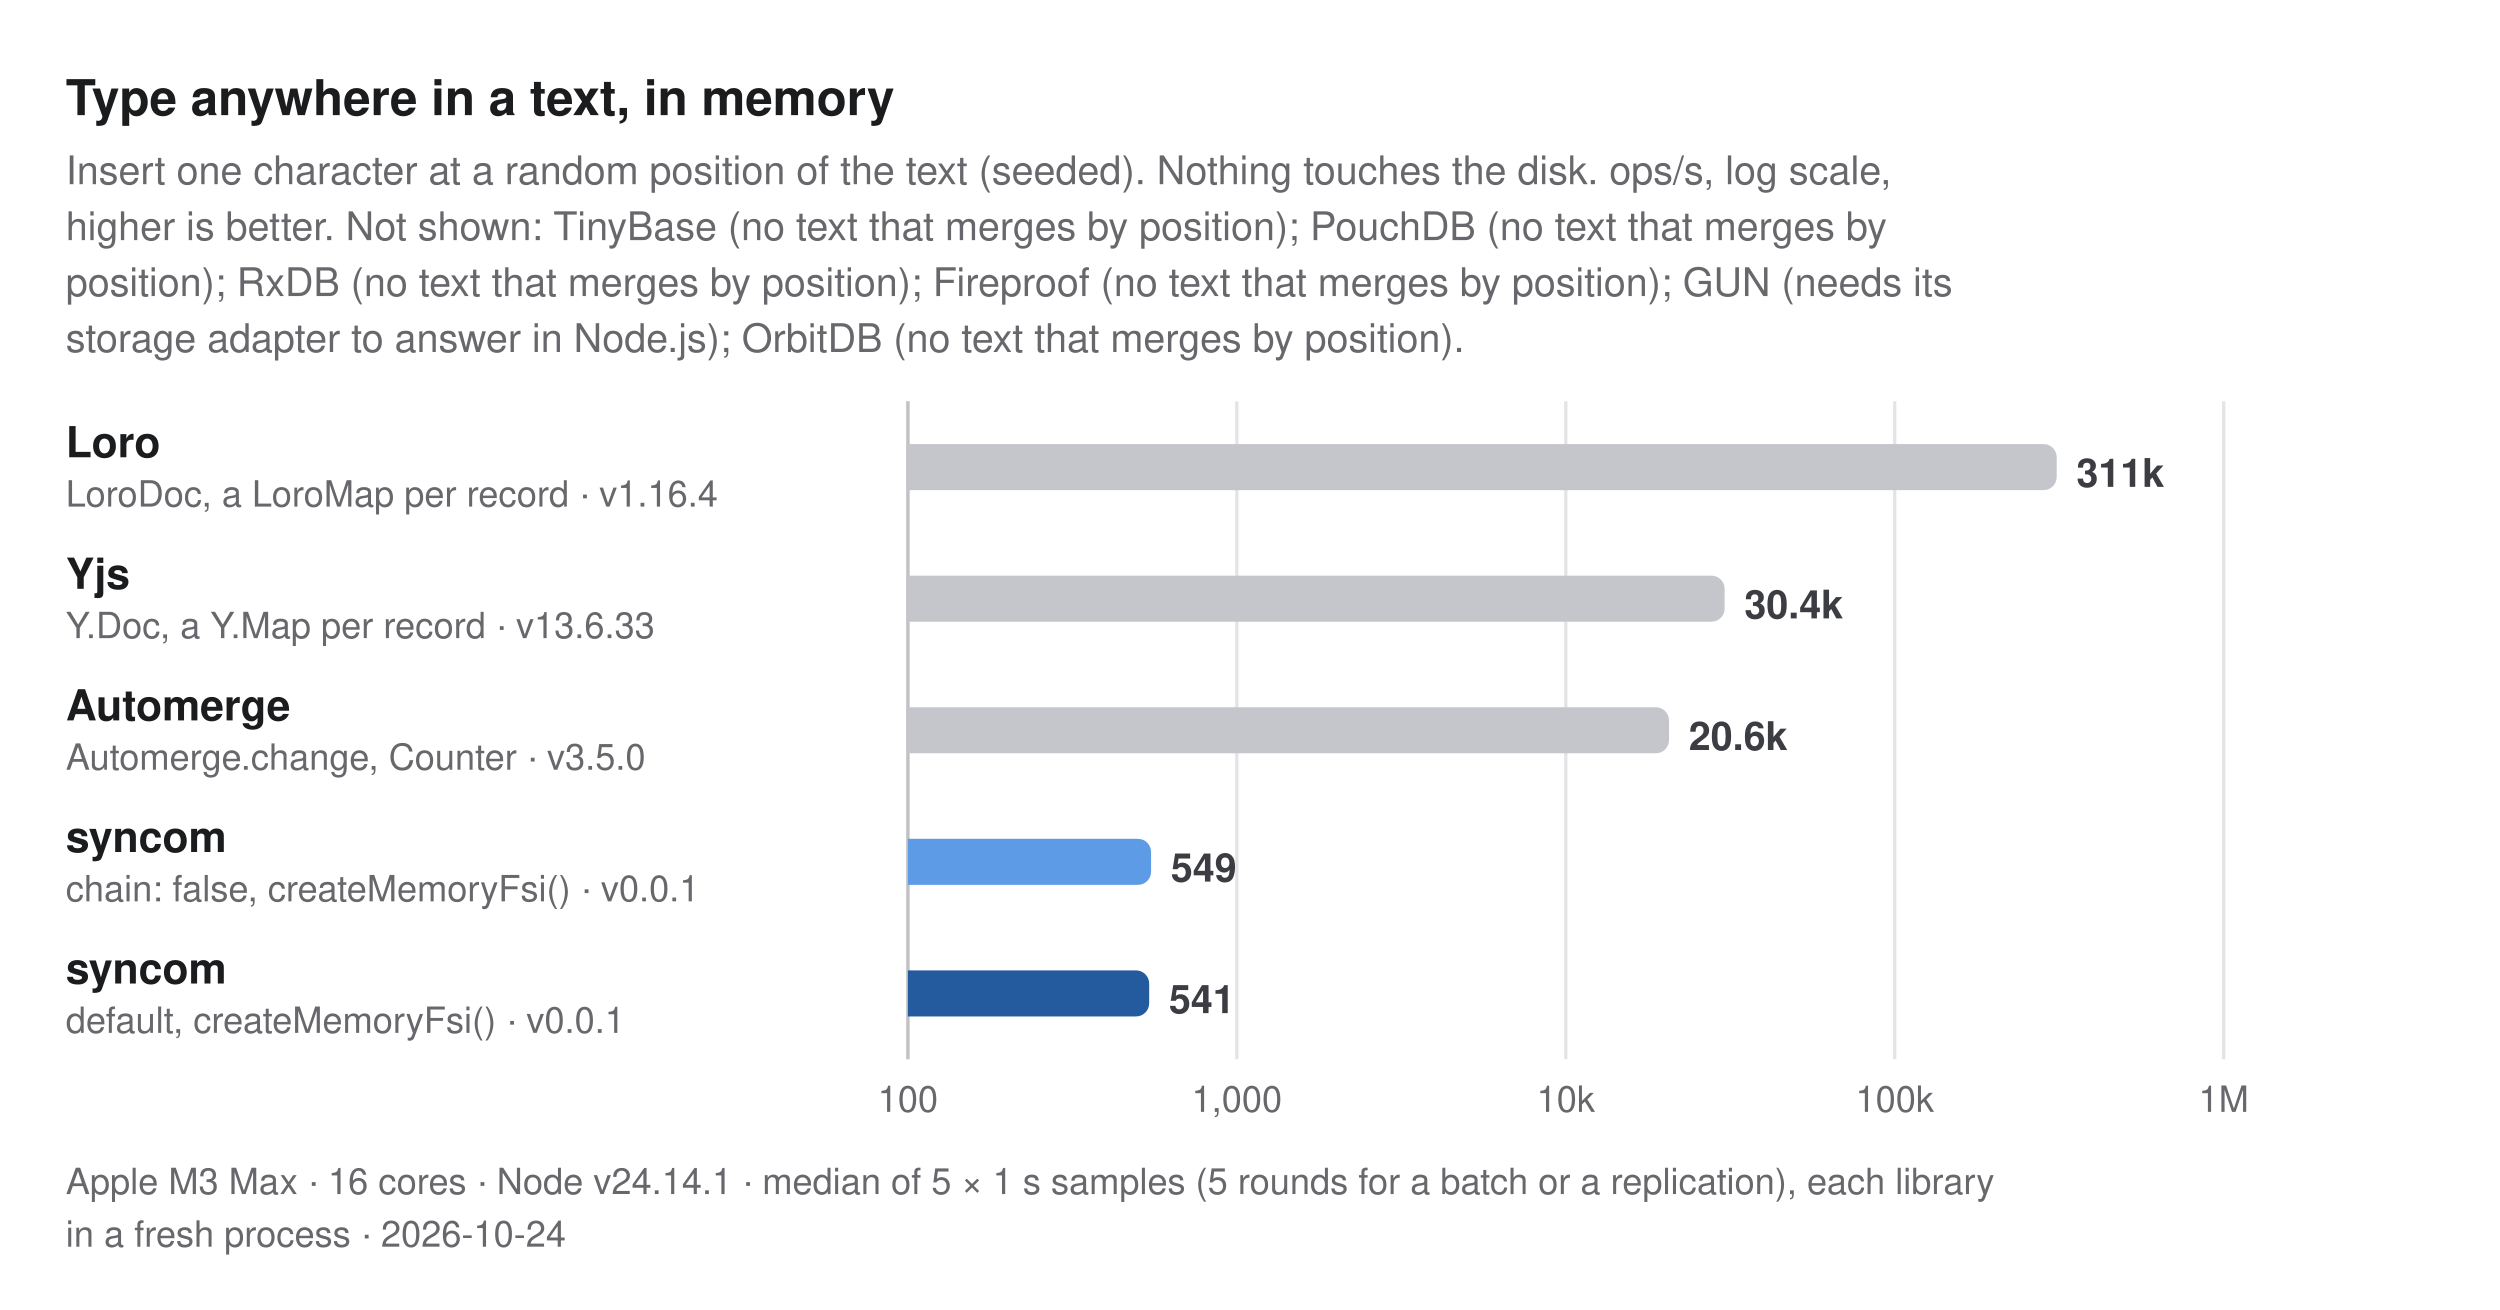
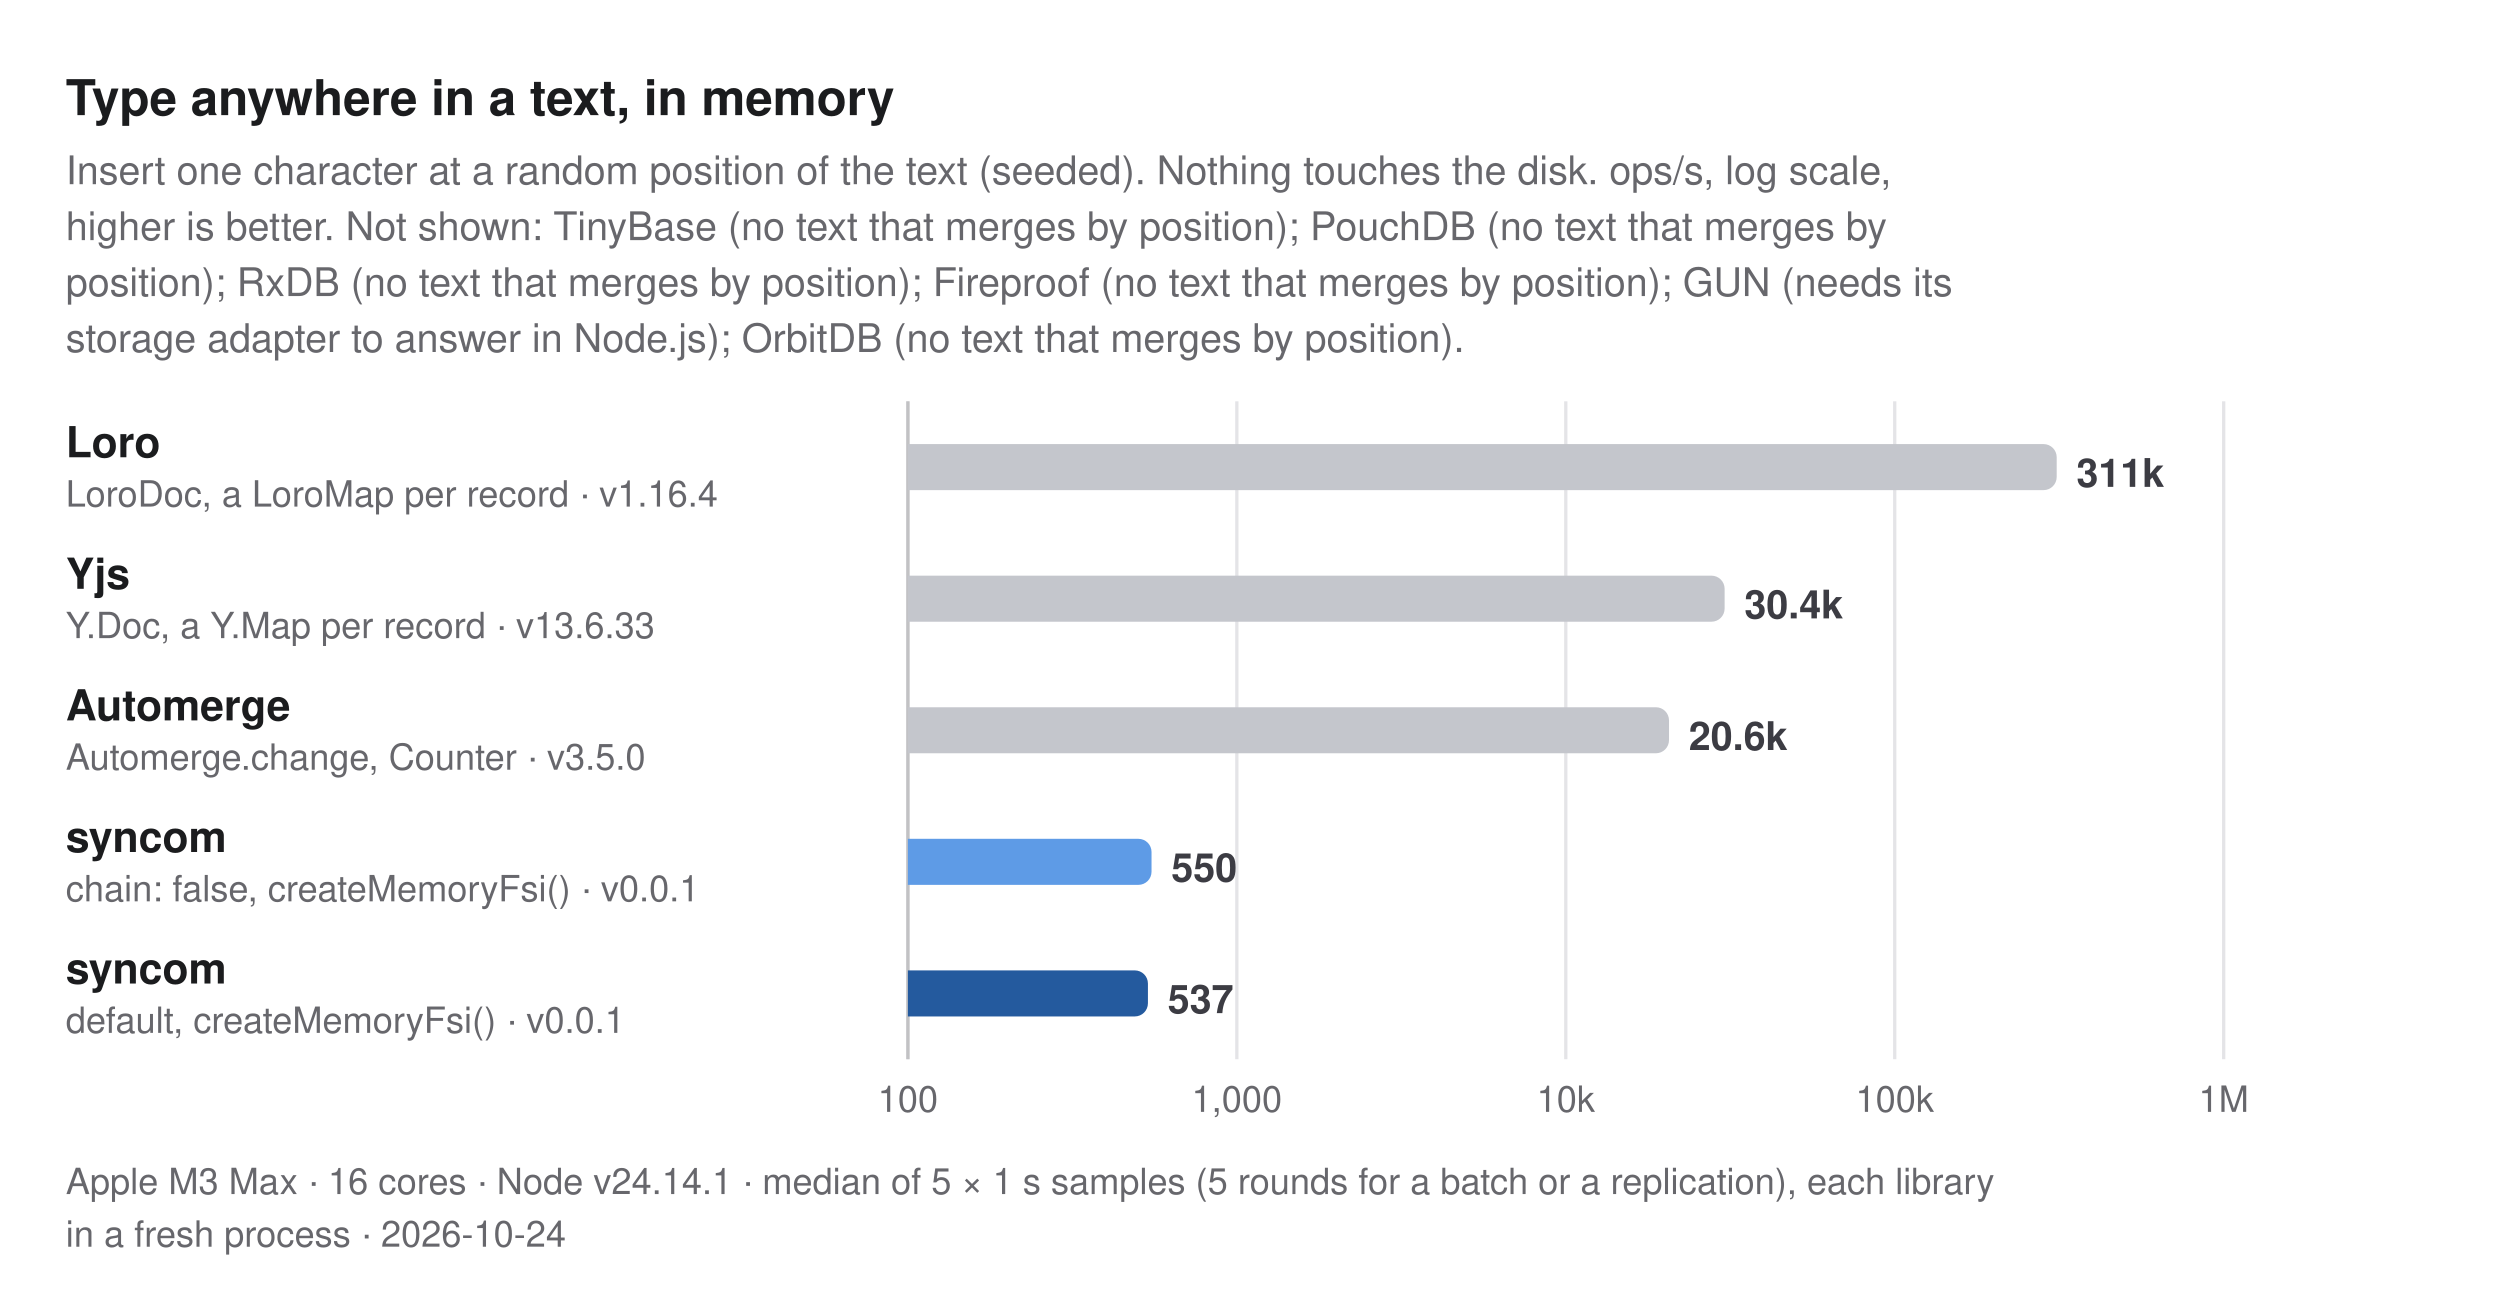
<svg xmlns="http://www.w3.org/2000/svg" width="760" height="398" viewBox="0 0 760 398" role="img" aria-label="Type anywhere in a text, in memory. Insert one character at a random position of the text (seeded). Nothing touches the disk. ops/s, log scale, higher is better. Not shown: TinyBase (no text that merges by position); PouchDB (no text that merges by position); RxDB (no text that merges by position); Fireproof (no text that merges by position); GUN (needs its storage adapter to answer in Node.js); OrbitDB (no text that merges by position).">
  <style>
  text { font-family: -apple-system, BlinkMacSystemFont, "Segoe UI", Helvetica, Arial, sans-serif; }
  .title { font-size: 15px; font-weight: 700; fill: #1b1c1e; }
  .subtitle, .caption { font-size: 12px; fill: #67676c; }
  .caption { font-size: 11px; }
  .group { font-size: 11px; font-weight: 600; letter-spacing: 0.06em; fill: #67676c; }
  .label { font-size: 13px; font-weight: 600; fill: #1b1c1e; }
  .label.primary, .label.secondary { font-weight: 700; }
  .sublabel { font-size: 11px; fill: #67676c; }
  .value { font-size: 12px; font-weight: 600; fill: #3c3c43; font-variant-numeric: tabular-nums; }
  .value.small { font-size: 10px; }
  .legend { font-size: 11px; fill: #3c3c43; }
  .tick { font-size: 11px; fill: #67676c; font-variant-numeric: tabular-nums; }
  .grid { stroke: #e4e4e7; stroke-width: 1; }
  .axis { stroke: #c2c2c4; stroke-width: 1; }
  .ref { stroke: #67676c; stroke-width: 1; stroke-dasharray: 3 3; }
  .bar { fill: #c4c6cc; }
  .bar.primary { fill: #245a9e; }
  .bar.secondary { fill: #5e9be6; }
  @media (prefers-color-scheme: dark) {
    .title, .label { fill: #dfdfd6; }
    .subtitle, .caption, .group, .sublabel, .tick { fill: #98989f; }
    .value, .legend { fill: #c2c2c4; }
    .grid { stroke: #2e2e32; }
    .axis { stroke: #48484c; }
    .ref { stroke: #98989f; }
    .bar { fill: #46474e; }
    .bar.primary { fill: #8dbcf2; }
    .bar.secondary { fill: #3d7bd0; }
  }
</style>
  <text class="title" x="20" y="35">Type anywhere in a text, in memory</text>
  <text class="subtitle" x="20" y="56">Insert one character at a random position of the text (seeded). Nothing touches the disk. ops/s, log scale,</text>
  <text class="subtitle" x="20" y="73">higher is better. Not shown: TinyBase (no text that merges by position); PouchDB (no text that merges by</text>
  <text class="subtitle" x="20" y="90">position); RxDB (no text that merges by position); Fireproof (no text that merges by position); GUN (needs its</text>
  <text class="subtitle" x="20" y="107">storage adapter to answer in Node.js); OrbitDB (no text that merges by position).</text>
  <line class="grid" x1="276" y1="122" x2="276" y2="322" />
  <text class="tick" x="276" y="338" text-anchor="middle">100</text>
  <line class="grid" x1="376" y1="122" x2="376" y2="322" />
  <text class="tick" x="376" y="338" text-anchor="middle">1,000</text>
  <line class="grid" x1="476" y1="122" x2="476" y2="322" />
  <text class="tick" x="476" y="338" text-anchor="middle">10k</text>
  <line class="grid" x1="576" y1="122" x2="576" y2="322" />
  <text class="tick" x="576" y="338" text-anchor="middle">100k</text>
  <line class="grid" x1="676" y1="122" x2="676" y2="322" />
  <text class="tick" x="676" y="338" text-anchor="middle">1M</text>
  <line class="axis" x1="276" y1="122" x2="276" y2="322" />
  <g>
    <text class="label" x="20" y="139">Loro</text>
    <text class="sublabel" x="20" y="154">LoroDoc, a LoroMap per record · v1.16.4</text>
    <path class="bar" d="M276,135H621.237A4,4 0 0 1 625.237,139V145A4,4 0 0 1 621.237,149H276Z" />
    <text class="value" x="631.237" y="148">311k</text>
  </g>
  <g>
    <text class="label" x="20" y="179">Yjs</text>
    <text class="sublabel" x="20" y="194">Y.Doc, a Y.Map per record · v13.6.33</text>
    <path class="bar" d="M276,175H520.285A4,4 0 0 1 524.285,179V185A4,4 0 0 1 520.285,189H276Z" />
    <text class="value" x="530.285" y="188">30.4k</text>
  </g>
  <g>
    <text class="label" x="20" y="219">Automerge</text>
    <text class="sublabel" x="20" y="234">Automerge.change, Counter · v3.5.0</text>
    <path class="bar" d="M276,215H503.381A4,4 0 0 1 507.381,219V225A4,4 0 0 1 503.381,229H276Z" />
    <text class="value" x="513.381" y="228">20.6k</text>
  </g>
  <g>
    <text class="label secondary" x="20" y="259">syncom</text>
    <text class="sublabel" x="20" y="274">chain: false, createMemoryFsi() · v0.0.1</text>
-     <path class="bar secondary" d="M276,255H345.926A4,4 0 0 1 349.926,259V265A4,4 0 0 1 345.926,269H276Z" />
-     <text class="value" x="355.926" y="268">549</text>
+     <path class="bar secondary" d="M276,255H346.067A4,4 0 0 1 350.067,259V265A4,4 0 0 1 346.067,269H276Z" />
+     <text class="value" x="356.067" y="268">550</text>
  </g>
  <g>
    <text class="label primary" x="20" y="299">syncom</text>
    <text class="sublabel" x="20" y="314">default, createMemoryFsi() · v0.0.1</text>
-     <path class="bar primary" d="M276,295H345.348A4,4 0 0 1 349.348,299V305A4,4 0 0 1 345.348,309H276Z" />
-     <text class="value" x="355.348" y="308">541</text>
+     <path class="bar primary" d="M276,295H344.972A4,4 0 0 1 348.972,299V305A4,4 0 0 1 344.972,309H276Z" />
+     <text class="value" x="354.972" y="308">537</text>
  </g>
  <text class="caption" x="20" y="363">Apple M3 Max · 16 cores · Node v24.14.1 · median of 5 × 1 s samples (5 rounds for a batch or a replication), each library</text>
  <text class="caption" x="20" y="379">in a fresh process · 2026-10-24</text>
</svg>
